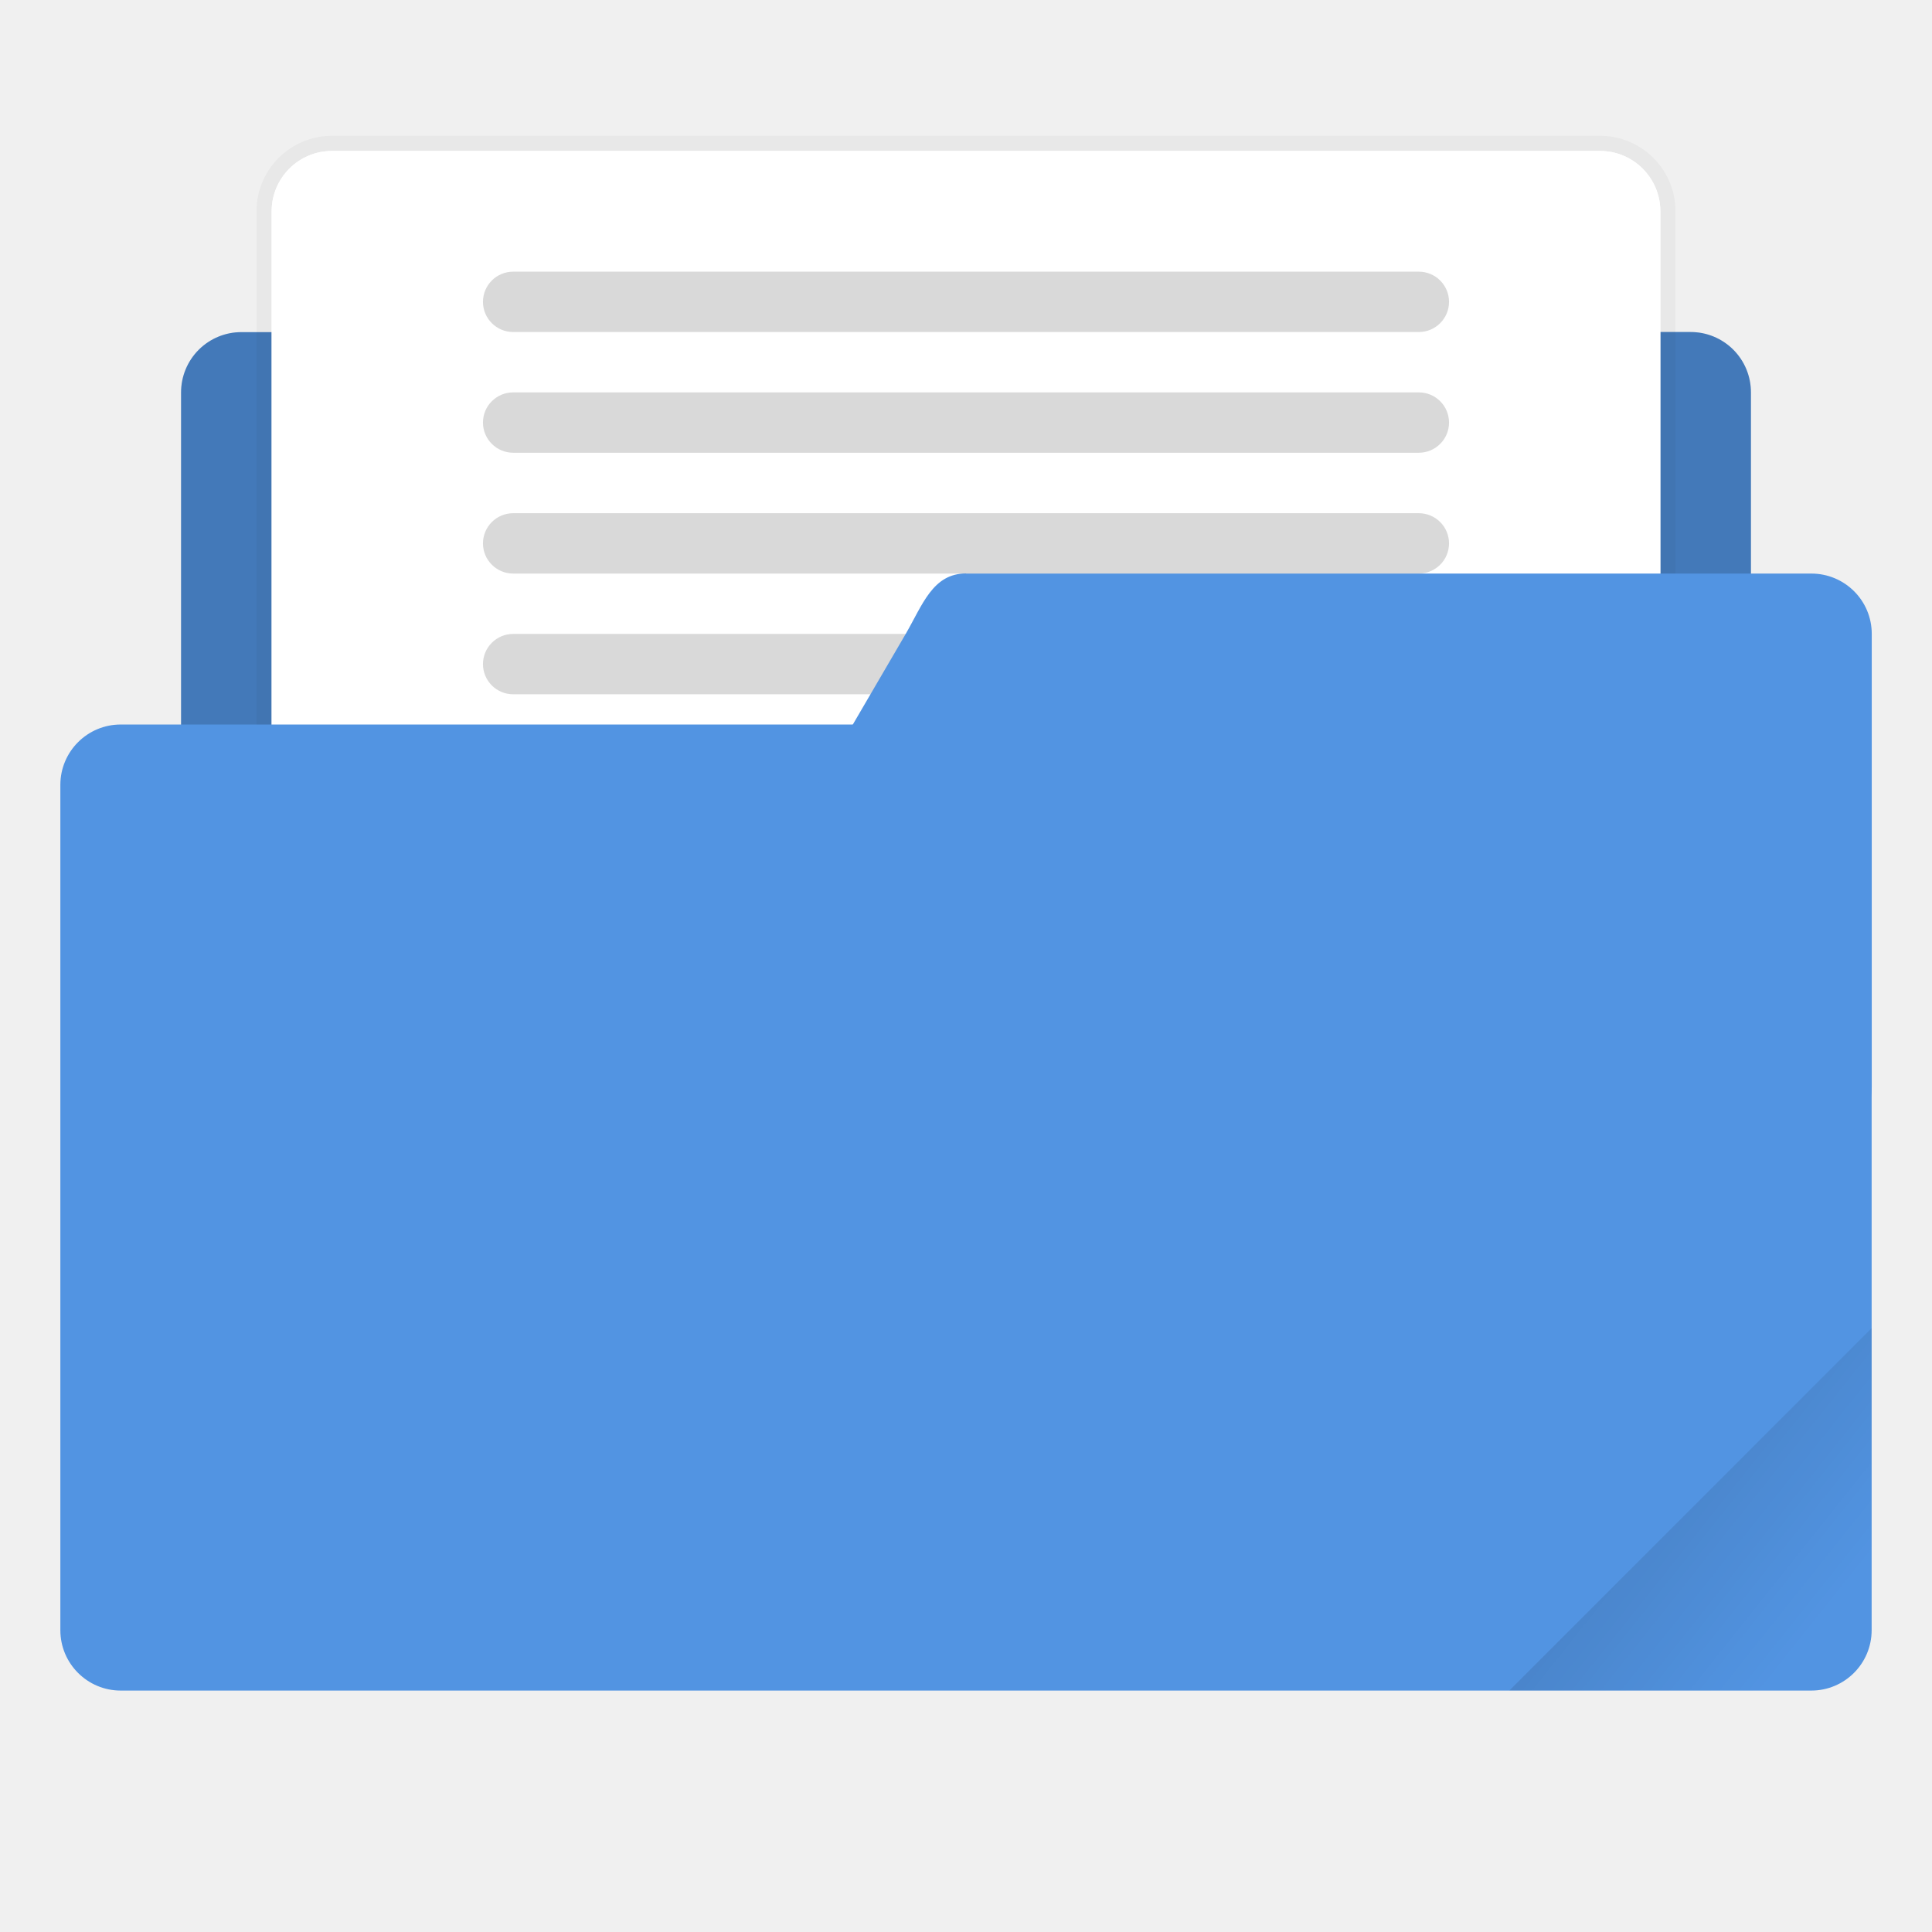
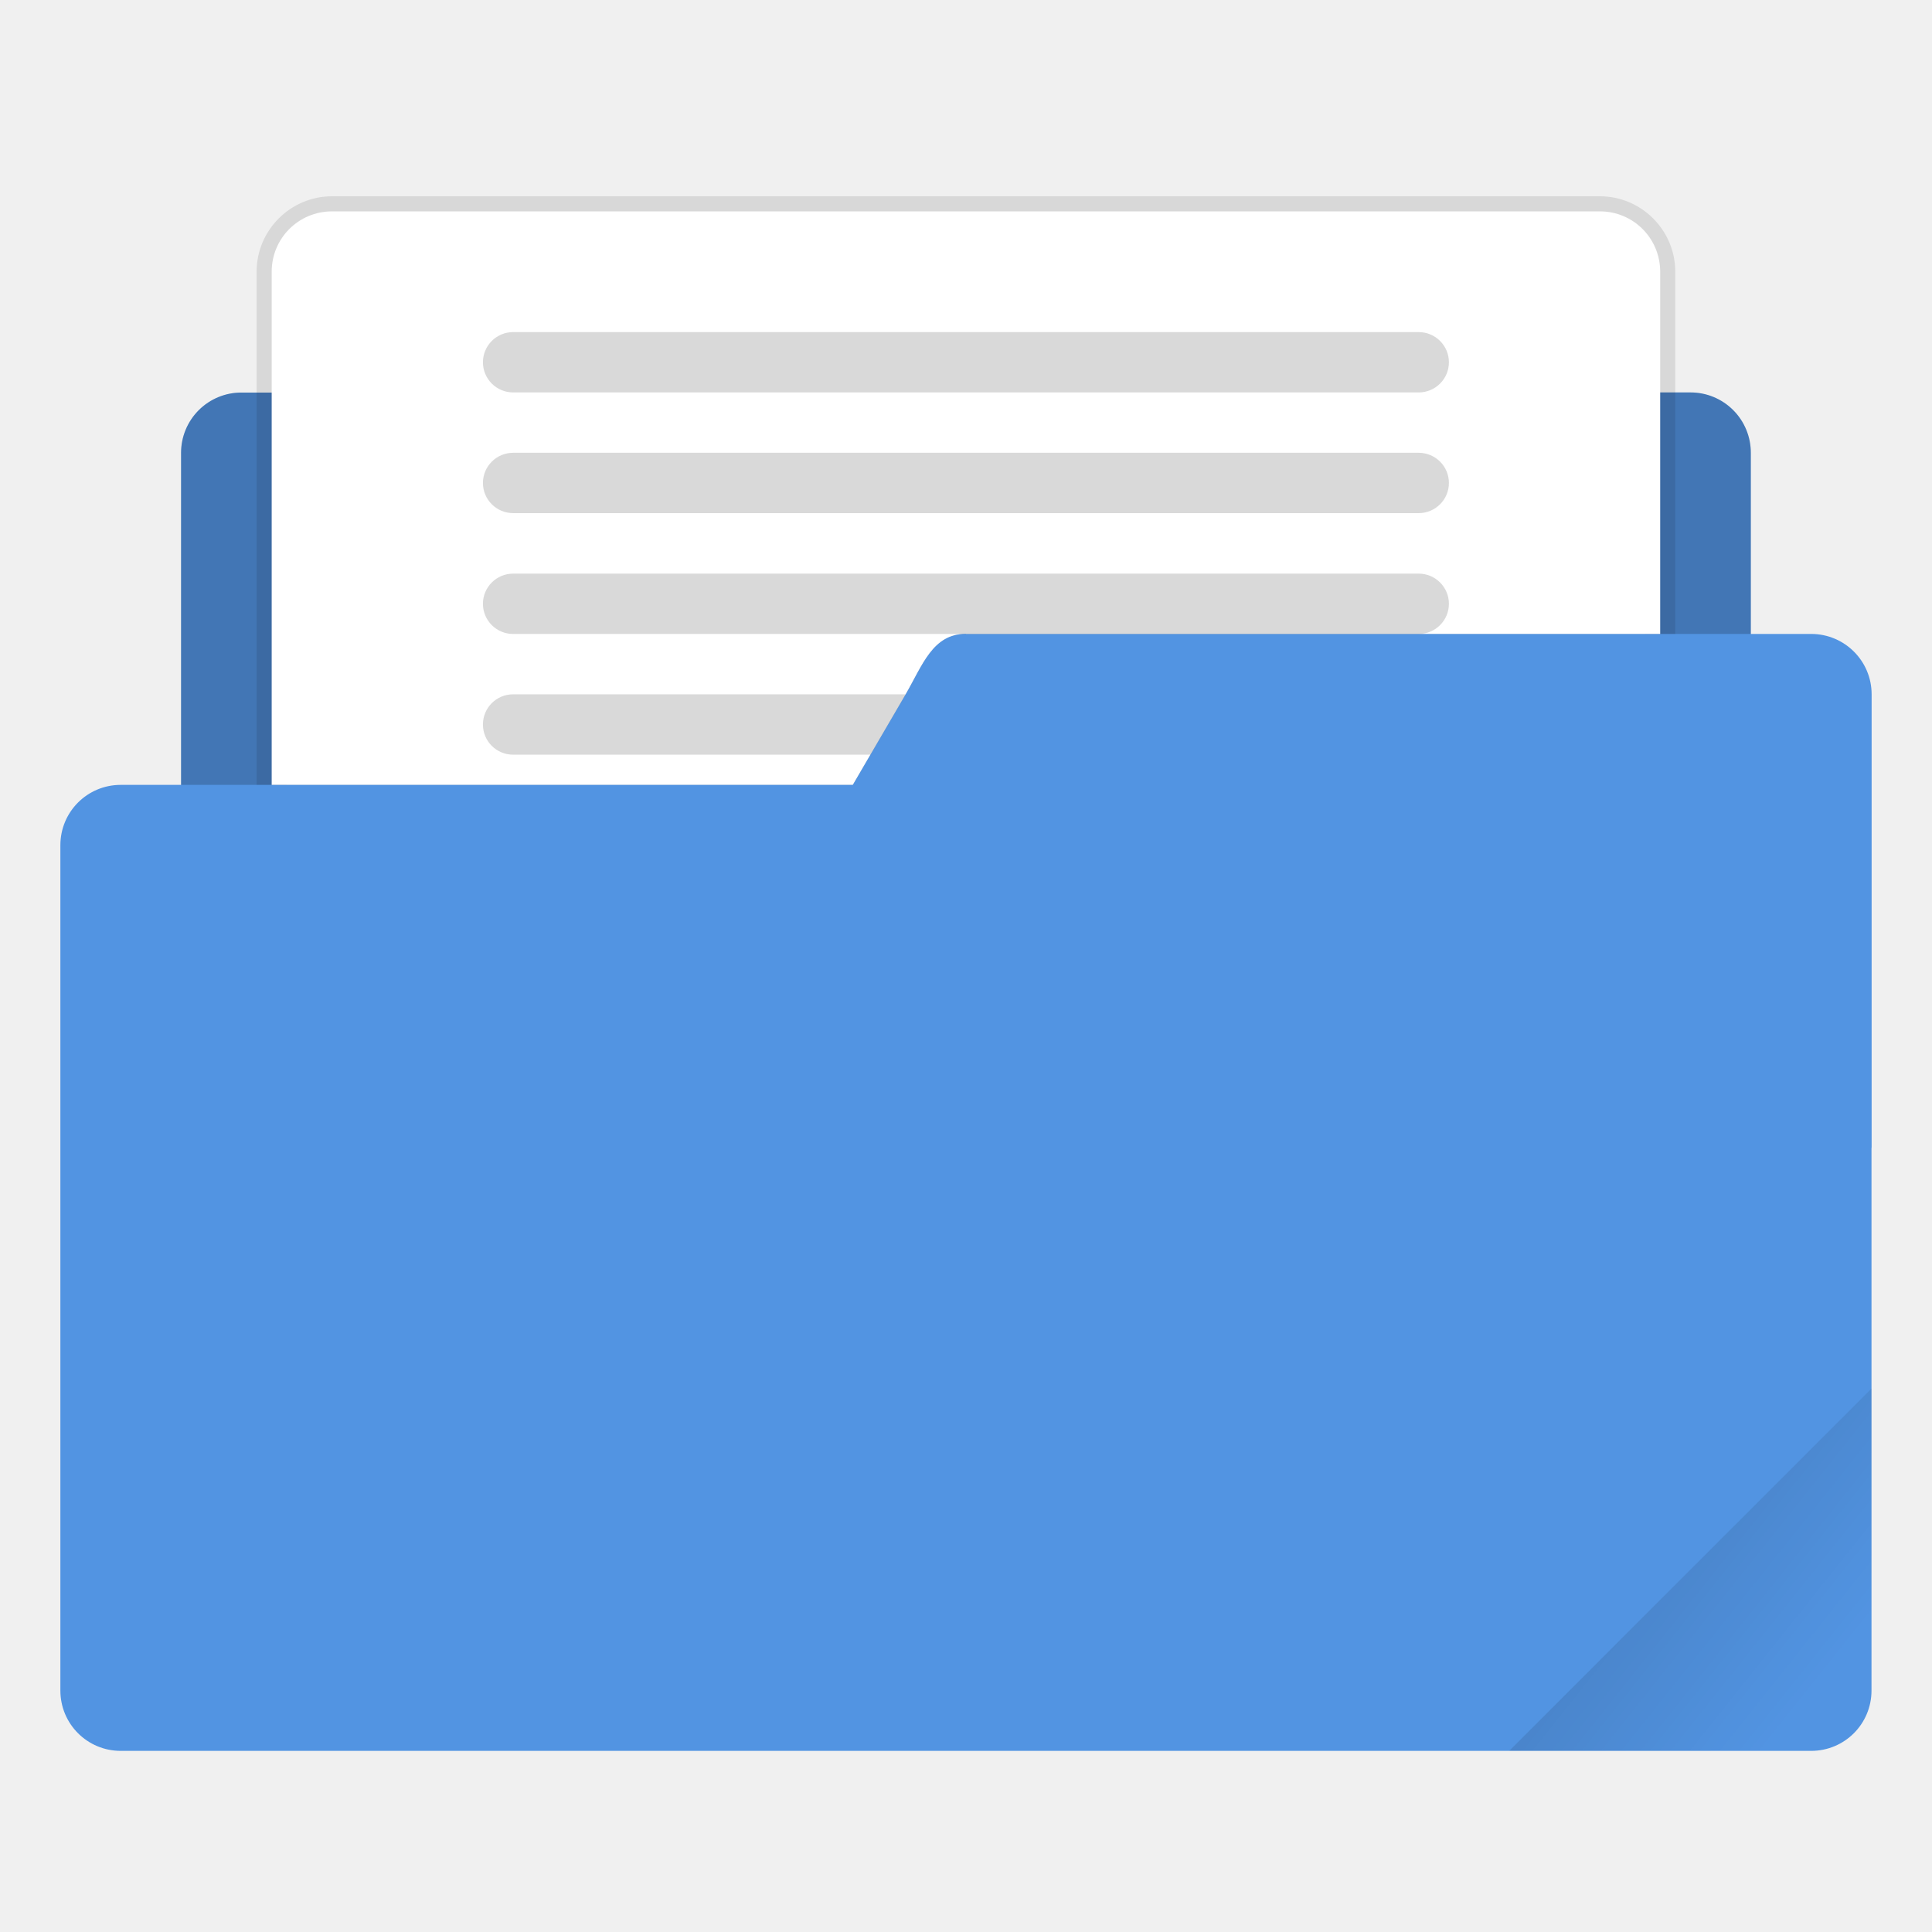
- <svg xmlns="http://www.w3.org/2000/svg" width="64" height="64" version="1.1" viewBox="0 0 16.933 16.933">
+ <svg xmlns="http://www.w3.org/2000/svg" width="64" height="64" version="1.1" viewBox="0 0 64 64">
  <defs>
-     <linearGradient id="c" x1="-197.1" x2="-196.91" y1="217.68" y2="219.36" gradientTransform="matrix(2.6726 -2.6726 2.6726 2.6726 5.4095e-6 -1058.5)" gradientUnits="userSpaceOnUse">
+     <linearGradient id="c" x1="-197.1" x2="-196.91" y1="217.68" y2="219.36" gradientTransform="matrix(2.6724 -2.6724 2.6724 2.6724 .00076124 -1056.4)" gradientUnits="userSpaceOnUse">
      <stop offset="0" />
      <stop stop-opacity="0" offset="1" />
    </linearGradient>
  </defs>
-   <path d="m3.44 2.381c-0.294 0-0.395 0.269-0.53 0.53h-0.793a0.528 0.528 0 0 0-0.53 0.528v5.292c0 0.293 0.237 0.53 0.53 0.53h12.7c0.293 0 0.529-0.237 0.529-0.53v-5.292a0.528 0.528 0 0 0-0.53-0.529h-7.142c-0.155-0.249-0.236-0.53-0.53-0.53z" fill="#5294e2" style="paint-order:markers stroke fill" />
-   <path d="m3.44 2.381c-0.294 0-0.395 0.269-0.53 0.53h-0.793a0.528 0.528 0 0 0-0.53 0.528v5.292c0 0.293 0.237 0.53 0.53 0.53h12.7c0.293 0 0.529-0.237 0.529-0.53v-5.292a0.528 0.528 0 0 0-0.53-0.529h-7.142c-0.155-0.249-0.236-0.53-0.53-0.53z" opacity=".18" style="paint-order:markers stroke fill" />
-   <rect x="2.381" y="1.323" width="12.171" height="7.408" ry=".529" fill="#fff" stroke="#000" stroke-opacity=".039" stroke-width=".265" style="paint-order:markers stroke fill" />
-   <rect x="2.381" y="1.323" width="12.171" height="7.408" ry=".529" fill="#fff" style="paint-order:markers stroke fill" />
-   <rect x=".529" y="6.35" width="15.875" height="8.467" ry=".529" fill="#5294e2" style="paint-order:markers stroke fill" />
-   <rect x="4.233" y="5.556" width="8.467" height=".529" ry=".265" opacity=".15" style="paint-order:stroke markers fill" />
-   <path d="m8.467 5.027h7.408c0.293 0 0.53 0.236 0.53 0.529v3.969c0 0.293-0.237 0.529-0.53 0.529h-9.723c-0.294 0-0.677-0.276-0.53-0.53l2.316-3.968c0.147-0.253 0.236-0.53 0.529-0.53z" fill="#5294e2" style="paint-order:markers stroke fill" />
-   <path transform="scale(.26458)" d="m62 43.998-11.998 12h10c1.108 0 1.998-0.89 1.998-1.998v-10.002z" fill="url(#c)" opacity=".1" stroke-width="3.78" style="paint-order:stroke markers fill" />
-   <rect x="4.233" y="2.381" width="8.467" height=".529" ry=".265" opacity=".15" style="paint-order:stroke markers fill" />
-   <rect x="4.233" y="3.439" width="8.467" height=".529" ry=".265" opacity=".15" style="paint-order:stroke markers fill" />
-   <rect x="4.233" y="4.498" width="8.467" height=".529" ry=".265" opacity=".15" style="paint-order:stroke markers fill" />
+   <path fill="#5294e2" d="m27 10.996-13.998 0.004c-1.111 0-1.494 1.018-2.004 2.004h-2.996a1.996 1.996 0 0 0-2.004 1.996v11h-1.998c-1.108 0-2 0.892-2 2v28c0 1.108 0.892 2 2 2h55.996c1.108 0 2-0.892 2-2v-17.961c2.6e-4 -0.013 0.004-0.026 0.004-0.039v-15c0-1.107-0.897-2-2.004-2h-1.998v-6a1.996 1.996 0 0 0-2.004-2h-26.99c-0.586-0.941-0.893-2.004-2.004-2.004z" />
+   <path d="m27 10.996-13.998 0.004c-1.111 0-1.494 1.018-2.004 2.004h-2.996a1.996 1.996 0 0 0-2.004 1.996v11h22.252l1.75-3c0.556-0.956 0.893-2.004 2-2.004v0.004h25.998v-6a1.996 1.996 0 0 0-2.004-2h-26.99c-0.586-0.941-0.893-2.004-2.004-2.004z" fill="#000000" opacity=".2" />
+   <path d="m10.998 6.502c-1.376 0-2.498 1.124-2.498 2.5v16.998h1v-16.998c0-0.839 0.659-1.5 1.498-1.5h42c0.839 0 1.498 0.661 1.498 1.5v11.998h1v-11.998c0-1.376-1.122-2.5-2.498-2.5h-42z" fill="#000000" opacity=".1" />
+   <path d="m10.998 7.002c-1.108 0-1.998 0.892-1.998 2v16.998h19.25l1.75-3c0.556-0.956 0.893-2.004 2-2.004v0.004h22.996v-11.998c0-1.108-0.89-2-1.998-2h-42z" fill="#ffffff" />
+   <path d="m17 23c-0.555 0-1.002 0.446-1.002 1s0.447 1 1.002 1h11.834l1.166-2h-13z" fill="#000000" opacity=".15" stroke-width="3.779" style="paint-order:stroke markers fill" />
+   <path d="m61.996 45.997-11.997 11.999h9.999c1.108 0 1.998-0.89 1.998-1.998z" fill="url(#c)" opacity=".1" stroke-width="3.779" style="paint-order:stroke markers fill" />
+   <rect x="15.998" y="11.001" width="31.999" height="1.999" ry="1.002" fill="#000000" opacity=".15" stroke-width="3.779" style="paint-order:stroke markers fill" />
+   <rect x="15.998" y="14.999" width="31.999" height="1.999" ry="1.002" fill="#000000" opacity=".15" stroke-width="3.779" style="paint-order:stroke markers fill" />
+   <rect x="15.998" y="19.002" width="31.999" height="1.999" ry="1.002" fill="#000000" opacity=".15" stroke-width="3.779" style="paint-order:stroke markers fill" />
</svg>
